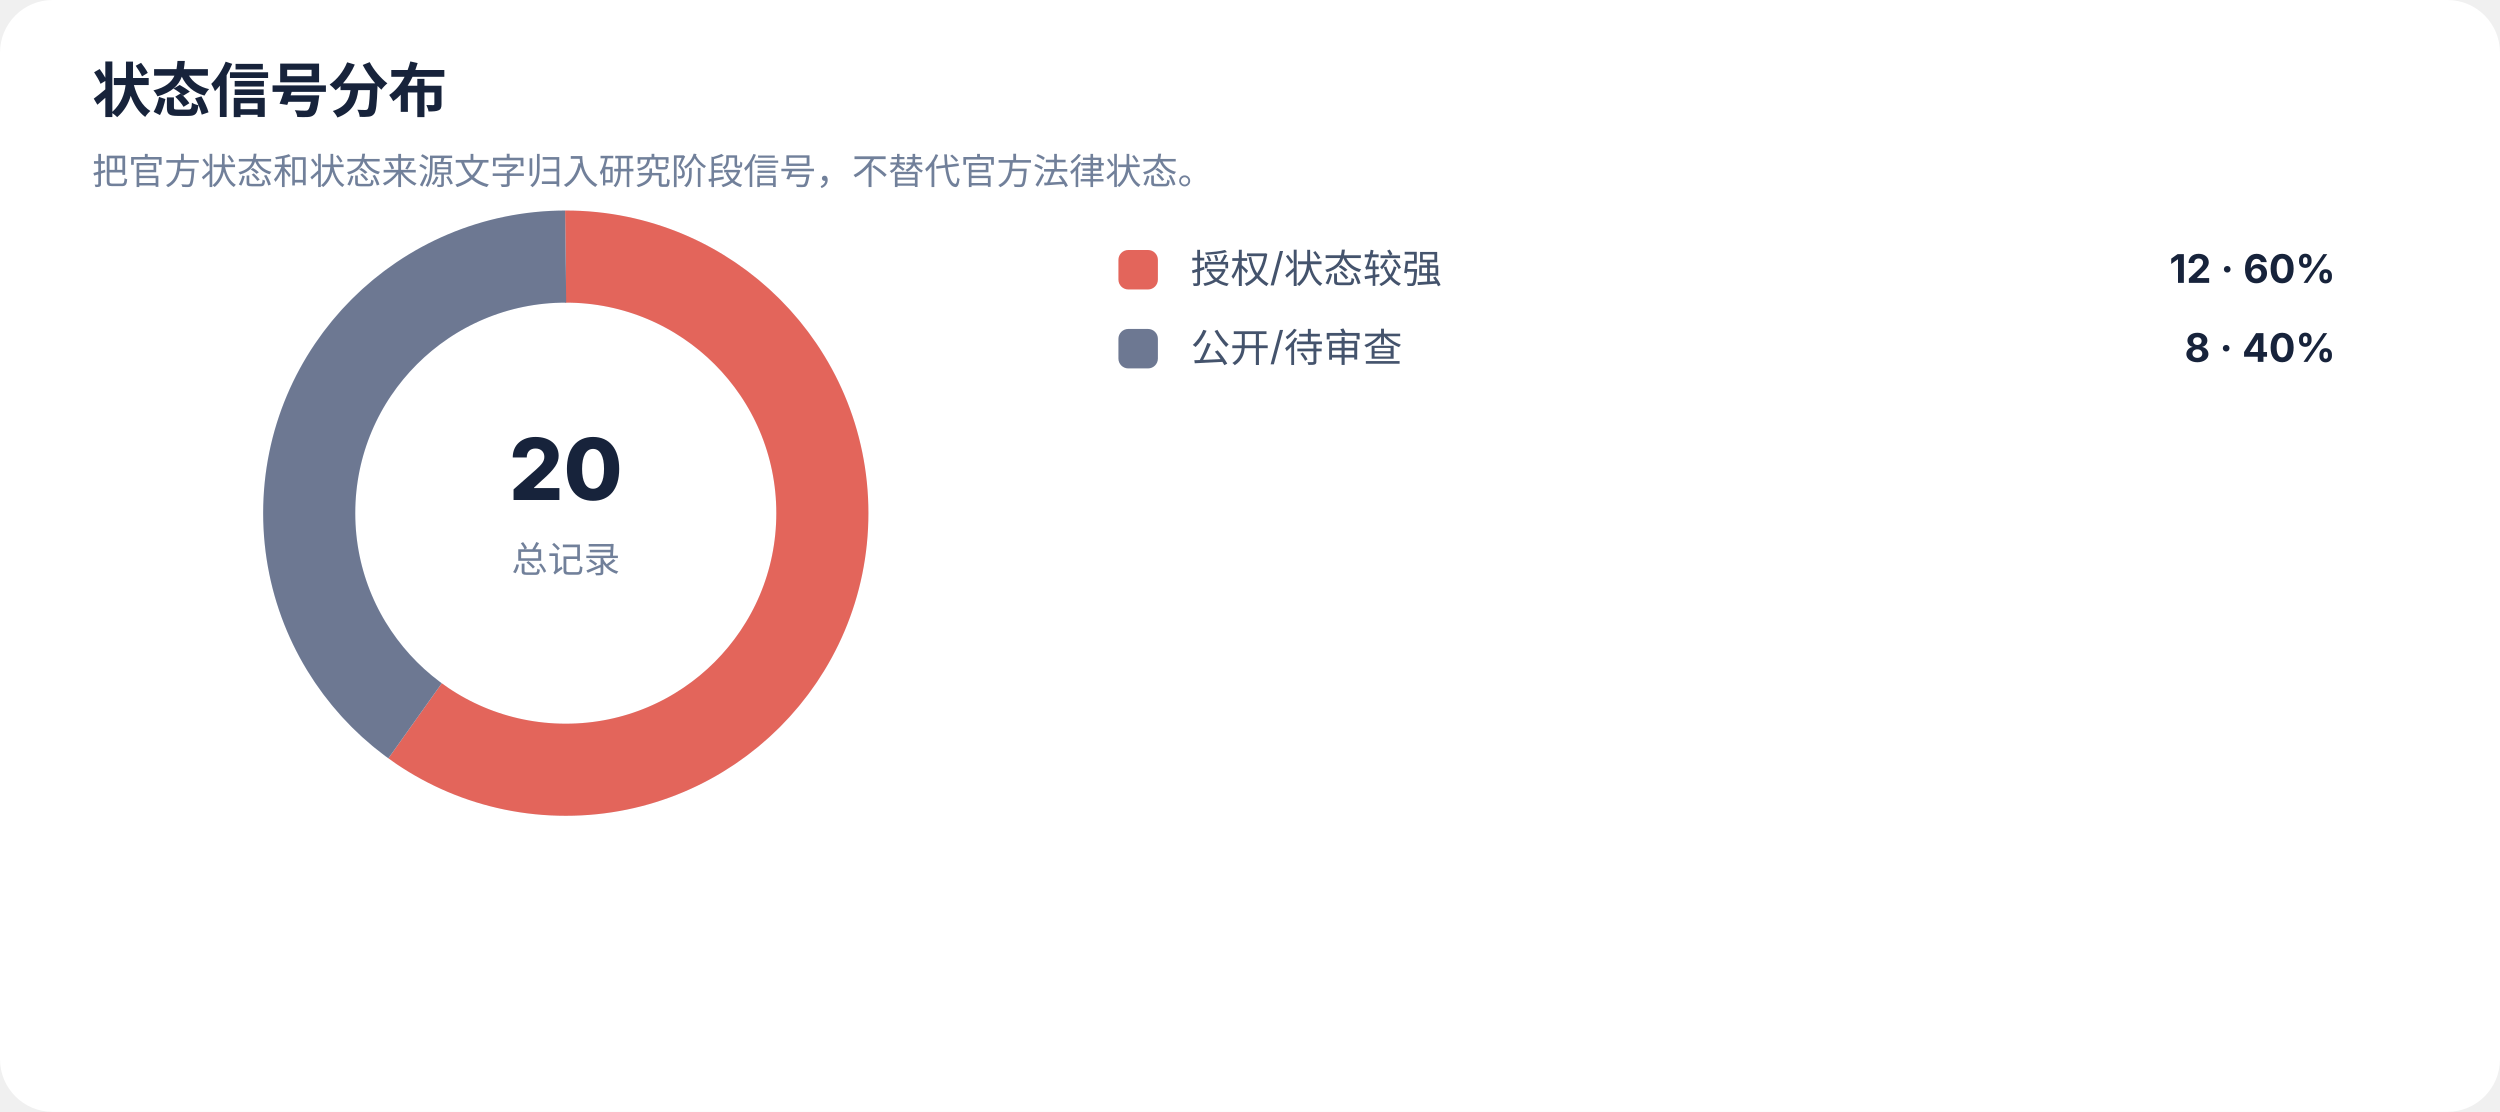
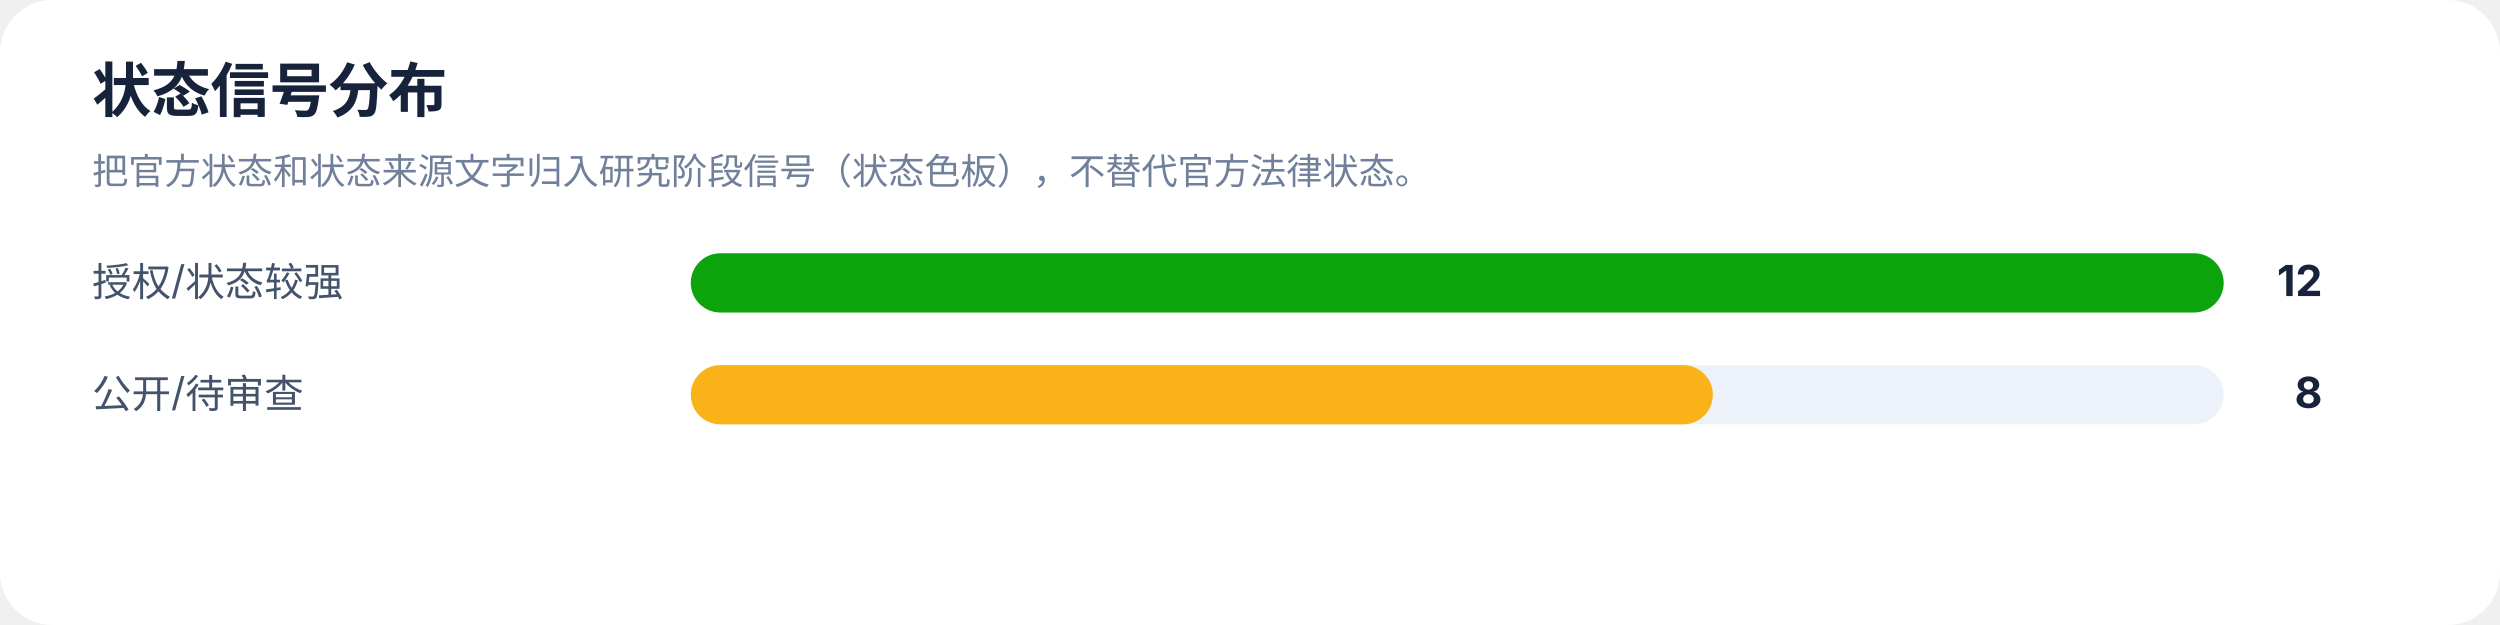
- <svg xmlns="http://www.w3.org/2000/svg" viewBox="0 0 760 338" role="img" aria-label="状态信号分布">
-   <rect width="760" height="338" rx="16" fill="#ffffff" />
-   <text x="28" y="34" font-family="-apple-system,BlinkMacSystemFont,Segoe UI,sans-serif" font-size="18" font-weight="700" fill="#17233b">状态信号分布</text>
-   <text x="28" y="56" font-family="-apple-system,BlinkMacSystemFont,Segoe UI,sans-serif" font-size="11" fill="#71809a">把官方状态和状态来源文字归入研究阶段信号，不替代官方法律状态。</text>
-   <circle cx="172" cy="156" r="78" fill="none" stroke="#edf2fa" stroke-width="28" />
-   <circle cx="172" cy="156" r="78" fill="none" stroke="#e3655b" stroke-width="28" stroke-dasharray="294.05 196.04" stroke-dashoffset="-0.00" transform="rotate(-90 172 156)" />
-   <circle cx="172" cy="156" r="78" fill="none" stroke="#6d7892" stroke-width="28" stroke-dasharray="196.04 294.05" stroke-dashoffset="-294.05" transform="rotate(-90 172 156)" />
-   <text x="172" y="152" text-anchor="middle" font-family="-apple-system,BlinkMacSystemFont,Segoe UI,sans-serif" font-size="26" font-weight="800" fill="#17233b">20</text>
-   <text x="172" y="174" text-anchor="middle" font-family="-apple-system,BlinkMacSystemFont,Segoe UI,sans-serif" font-size="11" fill="#71809a">总记录</text>
-   <rect x="340" y="76" width="12" height="12" rx="3" fill="#e3655b" />
-   <text x="362" y="86" font-family="-apple-system,BlinkMacSystemFont,Segoe UI,sans-serif" font-size="12" fill="#44536c">授权/状态较强</text>
-   <text x="710" y="86" text-anchor="end" font-family="-apple-system,BlinkMacSystemFont,Segoe UI,sans-serif" font-size="12" font-weight="700" fill="#17233b">12 · 60%</text>
-   <rect x="340" y="100" width="12" height="12" rx="3" fill="#6d7892" />
-   <text x="362" y="110" font-family="-apple-system,BlinkMacSystemFont,Segoe UI,sans-serif" font-size="12" fill="#44536c">公开/待审查</text>
-   <text x="710" y="110" text-anchor="end" font-family="-apple-system,BlinkMacSystemFont,Segoe UI,sans-serif" font-size="12" font-weight="700" fill="#17233b">8 · 40%</text>
+ <svg xmlns="http://www.w3.org/2000/svg" viewBox="0 0 760 190" role="img" aria-label="状态信号分布" class="rv-svg">
+   <rect width="760" height="190" rx="16" fill="var(--surface,#fff)" />
+   <text x="28" y="34" font-family="-apple-system,BlinkMacSystemFont,Segoe UI,sans-serif" font-size="18" font-weight="700" fill="var(--ink,#17233b)">状态信号分布</text>
+   <text x="28" y="56" font-family="-apple-system,BlinkMacSystemFont,Segoe UI,sans-serif" font-size="11" fill="var(--muted,#71809a)">把官方状态和状态来源文字归入研究阶段信号（状态色板），不替代官方法律状态。</text>
+   <g class="rv-row">
+     <text x="28" y="90" font-family="-apple-system,BlinkMacSystemFont,Segoe UI,sans-serif" font-size="12" fill="var(--secondary,#44536c)">授权/状态较强</text>
+     <rect x="210" y="77" width="466" height="18" rx="9" fill="var(--track,#edf2fa)" />
+     <rect class="rv-bar" x="210" y="77" width="466.0" height="18" rx="9" fill="#0ca30c">
+       <animate attributeName="width" from="0" to="466.0" dur=".5s" fill="freeze" />
+     </rect>
+     <text x="706" y="90" text-anchor="end" font-family="-apple-system,BlinkMacSystemFont,Segoe UI,sans-serif" font-size="13" font-weight="700" fill="var(--ink,#17233b)">12</text>
+   </g>
+   <g class="rv-row">
+     <text x="28" y="124" font-family="-apple-system,BlinkMacSystemFont,Segoe UI,sans-serif" font-size="12" fill="var(--secondary,#44536c)">公开/待审查</text>
+     <rect x="210" y="111" width="466" height="18" rx="9" fill="var(--track,#edf2fa)" />
+     <rect class="rv-bar" x="210" y="111" width="310.7" height="18" rx="9" fill="#fab219">
+       <animate attributeName="width" from="0" to="310.7" dur=".5s" fill="freeze" />
+     </rect>
+     <text x="706" y="124" text-anchor="end" font-family="-apple-system,BlinkMacSystemFont,Segoe UI,sans-serif" font-size="13" font-weight="700" fill="var(--ink,#17233b)">8</text>
+   </g>
</svg>
